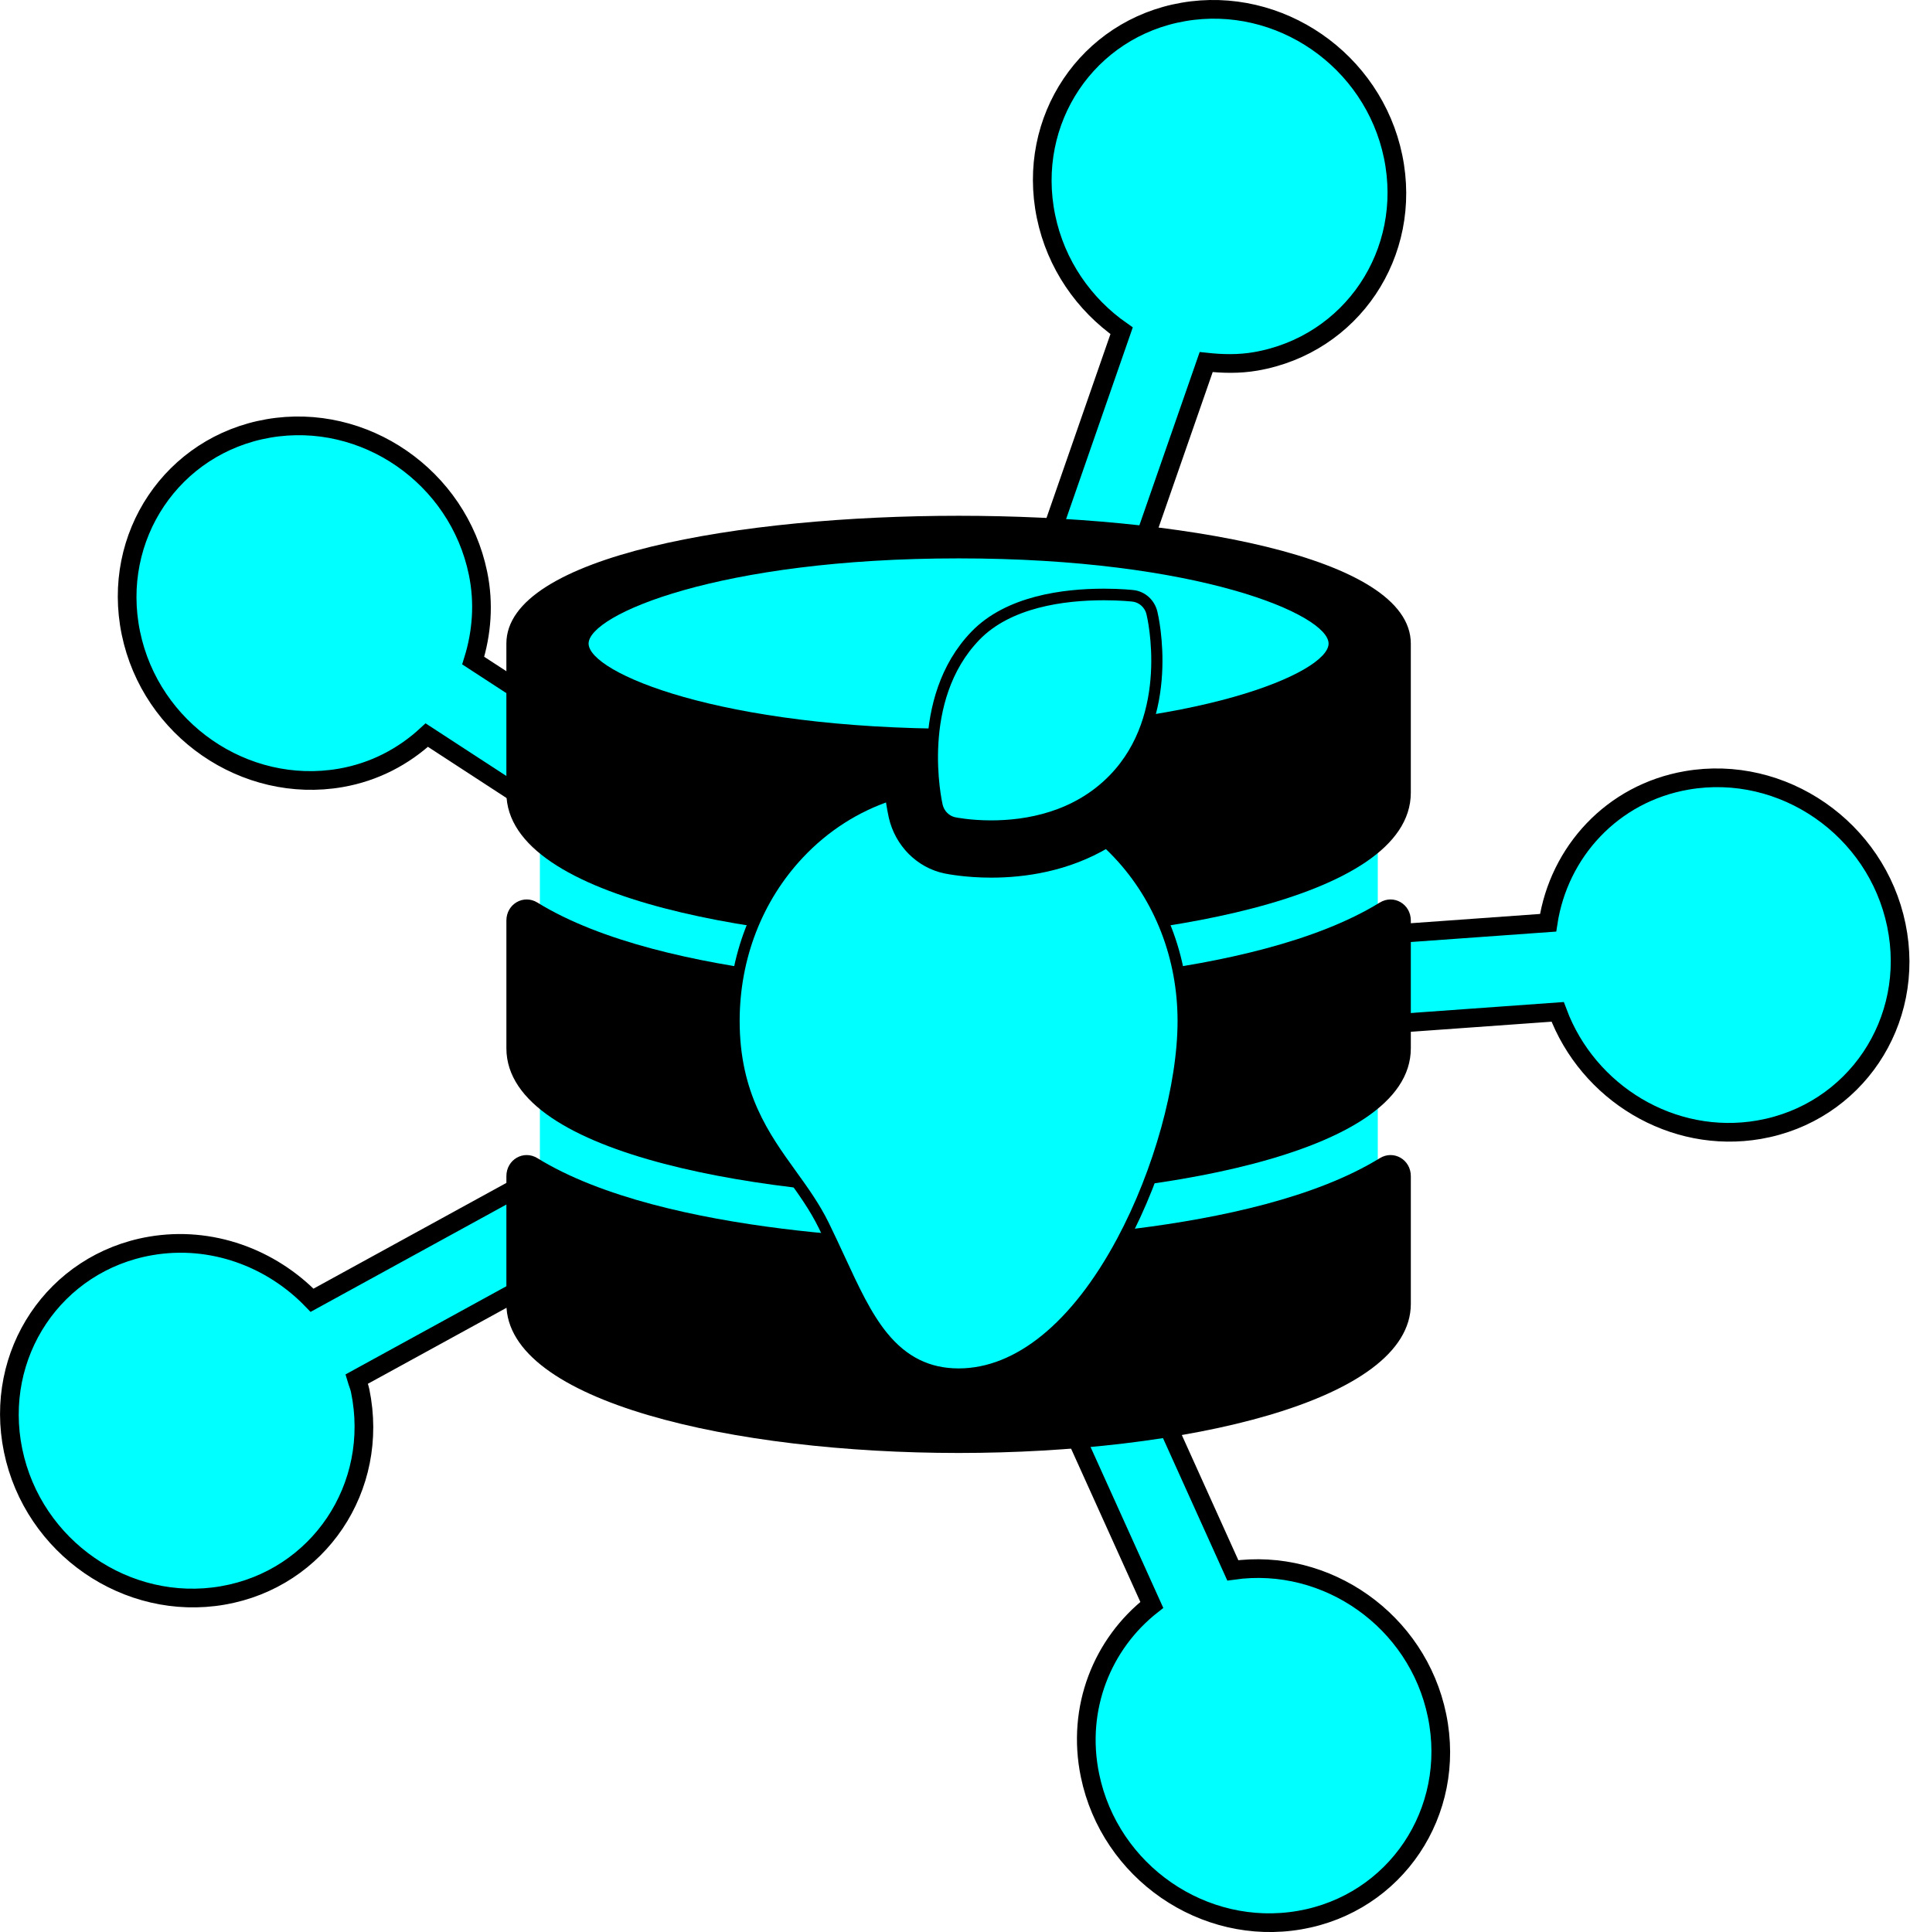
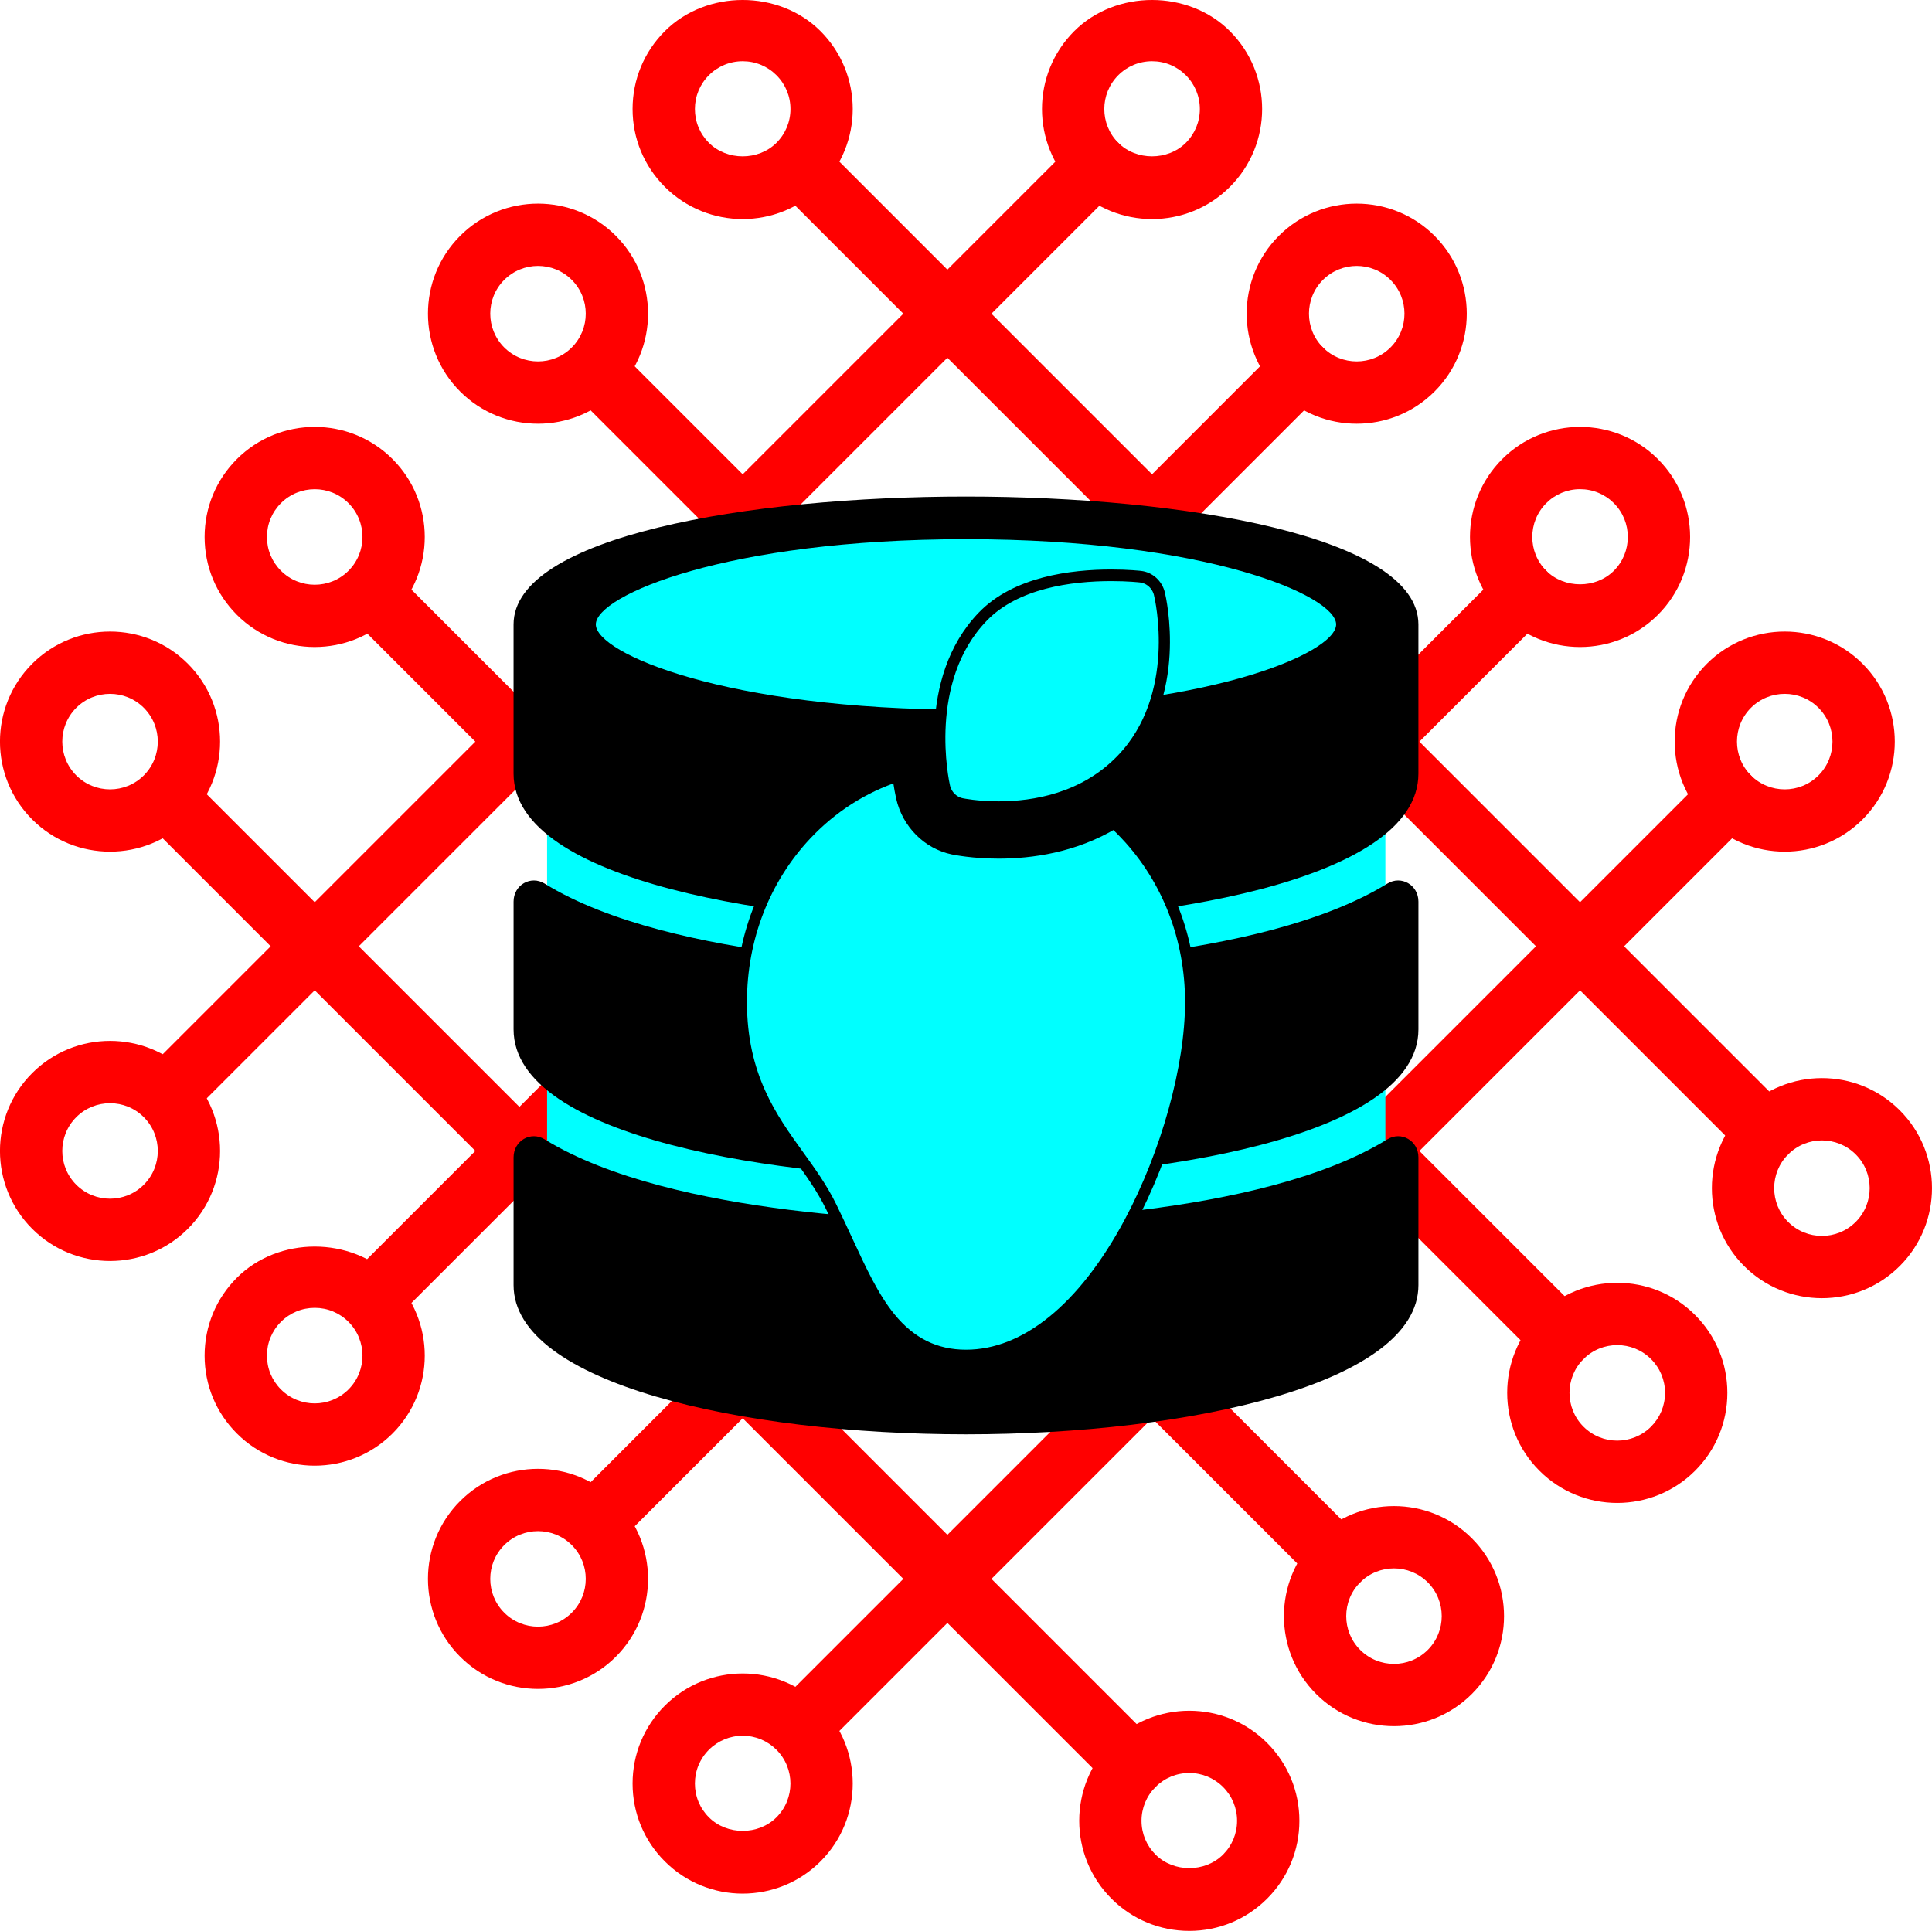
- <svg xmlns="http://www.w3.org/2000/svg" width="104.81" height="106.07" version="1.1" viewBox="0 0 36.969 37.419">
-   <ellipse cx="12.452" cy="24.558" rx="8.267" ry="7.328" fill="none" stroke-width="3.059" />
-   <circle cx="18.259" cy="18.957" r="17.638" fill="none" />
-   <g transform="matrix(.79234 -.13684 .16487 .79818 -4.6754 4.2423)" fill="#0ff" stroke="#000" stroke-width=".447">
-     <g id="Layer_1_110_" fill="#0ff" stroke="#000" stroke-width=".447">
-       <g fill="#0ff" stroke="#000" stroke-width=".447">
-         <path d="m17.567 15.938-2.859-2.702c0.333-0.605 0.539-1.29 0.539-2.029 0-2.342-1.897-4.239-4.24-4.239s-4.243 1.896-4.243 4.239 1.9 4.241 4.243 4.241c0.826 0 1.59-0.246 2.242-0.654l2.855 2.699c0.432-0.571 0.919-1.094 1.463-1.555z" />
-         <path d="m29.66 15.6 3.799-6.393c0.374 0.107 0.762 0.184 1.169 0.184 2.347 0 4.244-1.898 4.244-4.241 0-2.342-1.897-4.239-4.244-4.239-2.343 0-4.239 1.896-4.239 4.239 0 1.163 0.469 2.214 1.227 2.981l-3.787 6.375c0.651 0.295 1.265 0.663 1.831 1.094z" />
-         <path d="m42.762 20.952c-1.824 0-3.369 1.159-3.968 2.775l-5.278-0.521c0 0.04 6e-3 0.078 6e-3 0.117 0 0.688-0.076 1.36-0.213 2.009l5.276 0.521c0.319 2.024 2.062 3.576 4.177 3.576 2.342 0 4.238-1.896 4.238-4.238 0-2.341-1.896-4.239-4.238-4.239z" />
-         <path d="m28.197 37.624-1.18-5.156c-0.666 0.232-1.359 0.398-2.082 0.481l1.182 5.157c-1.355 0.709-2.29 2.11-2.29 3.746 0 2.342 1.896 4.237 4.243 4.237 2.342 0 4.238-1.896 4.238-4.237 3e-3 -2.299-1.829-4.16-4.111-4.228z" />
-         <path d="m14.357 25.37-6.57 2.201c-0.758-1.158-2.063-1.926-3.548-1.926-2.343 0-4.239 1.897-4.239 4.239 0 2.345 1.896 4.242 4.239 4.242 2.341 0 4.242-1.897 4.242-4.242 0-0.098-0.021-0.188-0.029-0.284l6.591-2.207c-0.297-0.641-0.533-1.316-0.686-2.023z" />
-         <circle cx="23.83" cy="23.323" r="7.271" />
-       </g>
-     </g>
+ <svg xmlns="http://www.w3.org/2000/svg" width="106" height="105.95" version="1.1" viewBox="0 0 37.389 37.376">
+   <g transform="matrix(.088354 0 0 .088354 -.0027832 -.010095)" fill="#f00">
+     <path d="m38.547 244.66c-1.746 0-3.492-0.668-4.824-2-2.668-2.668-2.668-6.988 0-9.652l201.6-201.6c2.668-2.664 6.988-2.664 9.656 0 2.664 2.668 2.664 6.988 0 9.652l-201.6 201.6c-1.332 1.332-3.082 2-4.828 2z" />
+     <path d="m82.902 289.98c-1.746 0-3.496-0.668-4.828-2-2.664-2.668-2.664-6.988 0-9.652l202.09-202.09c2.668-2.664 6.988-2.664 9.652 0 2.668 2.668 2.668 6.988 0 9.656l-202.09 202.09c-1.332 1.332-3.078 2-4.824 2z" />
+     <path d="m131.81 338.9c-1.742 0-3.492-0.668-4.824-2.004-2.668-2.664-2.668-6.984 0-9.652l202.09-202.08c2.664-2.664 6.988-2.664 9.652 0 2.668 2.668 2.668 6.988 0 9.652l-202.09 202.08c-1.332 1.336-3.078 2.004-4.828 2.004z" />
+     <path d="m176.66 383.73c-1.746 0-3.496-0.664-4.828-2-2.664-2.664-2.664-6.984 0-9.652l202.09-202.09c2.668-2.664 6.988-2.664 9.652 0 2.668 2.668 2.668 6.988 0 9.652l-202.09 202.09c-1.332 1.336-3.078 2-4.824 2z" />
+     <path d="m386.89 255.02c-1.746 0-3.492-0.668-4.828-2l-210.23-210.23c-2.668-2.664-2.668-6.988 0-9.652 2.664-2.664 6.984-2.664 9.652 0l210.23 210.23c2.664 2.664 2.664 6.984 0 9.652-1.336 1.332-3.082 2-4.828 2z" />
+     <path d="m342.05 299.86c-1.746 0-3.492-0.668-4.824-2l-210.23-210.23c-2.668-2.664-2.668-6.988 0-9.652 2.664-2.668 6.984-2.668 9.652 0l210.23 210.23c2.664 2.664 2.664 6.988 0 9.652-1.336 1.332-3.082 2-4.828 2z" />
+     <path d="m293.14 348.78c-1.746 0-3.492-0.668-4.824-2l-210.23-210.23c-2.668-2.668-2.668-6.988 0-9.652 2.664-2.668 6.988-2.668 9.652 0l210.23 210.23c2.664 2.664 2.664 6.984 0 9.652-1.336 1.332-3.082 2-4.828 2z" />
+     <path d="m248.3 393.61c-1.746 0-3.492-0.668-4.824-2l-209.76-209.76c-2.664-2.664-2.664-6.988 0-9.652 2.668-2.664 6.988-2.664 9.652 0l209.76 209.76c2.664 2.664 2.664 6.984 0 9.652-1.336 1.332-3.078 2-4.828 2z" />
+     <path d="m252.38 48.113c-6.18 0-12.359-2.352-17.062-7.055-9.406-9.402-9.406-24.707 0-34.109 9.102-9.109 25-9.117 34.113 0 9.41 9.406 9.41 24.707 0 34.109-4.699 4.703-10.879 7.055-17.051 7.055zm0-34.578c-2.801 0-5.43 1.09-7.406 3.066-4.082 4.082-4.082 10.723 0 14.805 3.945 3.945 10.84 3.953 14.805 0 1.973-1.977 3.066-4.606 3.066-7.402 0-2.793-1.094-5.426-3.066-7.402-1.98-1.977-4.606-3.066-7.398-3.066z" />
+     <path d="m297.21 92.949c-6.172 0-12.352-2.352-17.055-7.055-9.406-9.402-9.406-24.707 0-34.109 9.402-9.406 24.707-9.406 34.105 0 9.41 9.406 9.41 24.707 0 34.109-4.695 4.703-10.879 7.055-17.051 7.055zm0-34.57c-2.68 0-5.359 1.023-7.402 3.062-4.078 4.078-4.078 10.723 0 14.801 4.082 4.082 10.723 4.082 14.801 0 4.082-4.078 4.082-10.723 0-14.801-2.039-2.043-4.719-3.062-7.398-3.062z" />
+     <path d="m346.13 141.87c-6.176 0-12.355-2.352-17.055-7.055-9.406-9.406-9.406-24.707 0-34.113 9.395-9.398 24.707-9.41 34.113 0 9.406 9.406 9.406 24.711 0 34.113-4.699 4.703-10.879 7.055-17.059 7.055zm0-34.582c-2.797 0-5.422 1.094-7.402 3.066-4.078 4.086-4.078 10.727 0 14.809 3.973 3.965 10.859 3.949 14.809 0 4.078-4.082 4.078-10.723 0-14.809-1.98-1.977-4.606-3.066-7.406-3.066z" />
+     <path d="m390.97 186.7c-6.172 0-12.352-2.352-17.055-7.055-9.406-9.402-9.406-24.707 0-34.109 9.402-9.406 24.707-9.406 34.105 0 9.41 9.406 9.41 24.707 0 34.109-4.699 4.703-10.879 7.055-17.051 7.055zm0-34.57c-2.68 0-5.359 1.02-7.402 3.059-4.078 4.082-4.078 10.723 0 14.805 4.082 4.082 10.723 4.082 14.801 0 4.082-4.082 4.082-10.723 0-14.805-2.039-2.039-4.719-3.059-7.398-3.059z" />
+     <path d="m24.109 276.38c-6.176 0-12.355-2.348-17.055-7.055-9.406-9.402-9.406-24.707 0-34.109 9.402-9.406 24.707-9.406 34.105 0 9.41 9.406 9.41 24.711 0 34.109-4.699 4.707-10.879 7.055-17.051 7.055zm0-34.57c-2.68 0-5.363 1.02-7.402 3.062-4.078 4.078-4.078 10.723 0 14.801 4.082 4.082 10.723 4.082 14.801 0 4.082-4.078 4.082-10.723 0-14.801-2.039-2.043-4.719-3.062-7.398-3.062z" />
+     <path d="m68.949 321.22c-6.176 0-12.355-2.352-17.055-7.055-4.559-4.551-7.066-10.609-7.066-17.055 0-6.441 2.508-12.5 7.066-17.059 9.105-9.105 25-9.109 34.105 4e-3 9.406 9.406 9.406 24.707 0 34.109-4.699 4.703-10.879 7.055-17.051 7.055zm0-34.574c-2.797 0-5.422 1.086-7.402 3.066s-3.066 4.606-3.066 7.398c0 2.797 1.086 5.426 3.066 7.402 4.082 4.086 10.719 4.082 14.801 4e-3 4.082-4.082 4.082-10.723 0-14.805-1.98-1.98-4.606-3.066-7.398-3.066z" />
+     <path d="m117.86 370.13c-6.172 0-12.352-2.352-17.051-7.055-9.406-9.402-9.406-24.707 0-34.109 9.398-9.406 24.707-9.406 34.105 0 9.406 9.402 9.406 24.707 0 34.109-4.699 4.707-10.879 7.055-17.055 7.055zm0-34.57c-2.68 0-5.359 1.023-7.398 3.062-4.082 4.078-4.082 10.723 0 14.801 4.082 4.082 10.719 4.082 14.801 0 4.078-4.078 4.078-10.723 0-14.801-2.039-2.043-4.719-3.062-7.402-3.062z" />
+     <path d="m162.7 414.97c-6.176 0-12.355-2.352-17.055-7.055-4.559-4.551-7.066-10.609-7.066-17.055 0-6.441 2.508-12.5 7.066-17.059 9.402-9.402 24.707-9.406 34.105 0 9.406 9.41 9.406 24.711 0 34.113-4.699 4.703-10.879 7.055-17.051 7.055zm0-34.582c-2.797 0-5.422 1.094-7.402 3.07-1.98 1.977-3.066 4.609-3.066 7.402 0 2.797 1.086 5.422 3.066 7.398 3.961 3.961 10.84 3.957 14.801 4e-3 4.082-4.078 4.082-10.723 0-14.805-1.98-1.977-4.606-3.07-7.398-3.07z" />
+     <path d="m399.12 284.53c-6.172 0-12.352-2.348-17.055-7.051-9.406-9.406-9.406-24.711 0-34.109 9.402-9.41 24.711-9.41 34.109 0 9.406 9.402 9.406 24.707 0 34.109-4.703 4.703-10.883 7.051-17.055 7.051zm0-34.57c-2.68 0-5.359 1.023-7.398 3.062-4.082 4.078-4.082 10.723 0 14.801 4.078 4.082 10.719 4.082 14.797 0 4.082-4.078 4.082-10.723 0-14.801-2.039-2.039-4.719-3.062-7.398-3.062z" />
+     <path d="m354.28 329.38c-6.172 0-12.352-2.352-17.051-7.055-9.41-9.406-9.41-24.711 0-34.113 9.398-9.406 24.707-9.406 34.105 0 4.559 4.555 7.066 10.609 7.066 17.055s-2.508 12.5-7.066 17.062c-4.703 4.699-10.883 7.051-17.055 7.051zm-7.398-16.707c4.078 4.078 10.719 4.078 14.801 0 1.977-1.98 3.066-4.609 3.066-7.406 0-2.797-1.09-5.422-3.066-7.398-4.082-4.086-10.723-4.086-14.801-4e-3 -4.082 4.082-4.082 10.723 0 14.809z" />
+     <path d="m305.37 378.29c-6.172 0-12.352-2.348-17.051-7.051-9.406-9.406-9.406-24.711 0-34.109 9.398-9.41 24.707-9.41 34.105 0 9.406 9.402 9.406 24.707 0 34.109-4.699 4.703-10.879 7.051-17.055 7.051zm0-34.57c-2.68 0-5.359 1.023-7.398 3.062-4.082 4.078-4.082 10.723 0 14.801 4.082 4.082 10.719 4.082 14.801 0 4.078-4.078 4.078-10.723 0-14.801-2.043-2.039-4.723-3.062-7.402-3.062z" />
+     <path d="m260.53 423.14c-6.438 0-12.5-2.512-17.051-7.066-9.41-9.41-9.41-24.711 0-34.109 9.398-9.41 24.707-9.41 34.105 0 4.559 4.551 7.066 10.609 7.066 17.055 0 6.441-2.508 12.5-7.066 17.055-4.555 4.555-10.613 7.066-17.055 7.066zm0-34.59c-2.793 0-5.422 1.09-7.398 3.066-1.973 1.977-3.066 4.606-3.066 7.402 0 2.797 1.094 5.426 3.066 7.402 3.957 3.957 10.84 3.957 14.801 0 1.977-1.98 3.066-4.606 3.066-7.402 0-2.797-1.09-5.422-3.066-7.398-1.98-1.98-4.609-3.07-7.402-3.07z" />
+     <path d="m162.7 48.113c-6.176 0-12.348-2.352-17.055-7.051v-0.004c-4.559-4.555-7.066-10.613-7.066-17.055 0-6.445 2.508-12.5 7.066-17.059 9.105-9.105 25-9.109 34.105 0.004 9.406 9.406 9.406 24.707 0 34.109-4.699 4.703-10.879 7.055-17.051 7.055zm0-34.578c-2.797 0-5.422 1.09-7.402 3.066-1.98 1.98-3.066 4.609-3.066 7.402 0 2.797 1.086 5.422 3.066 7.398v0.004c3.961 3.953 10.84 3.953 14.801 0 1.973-1.977 3.066-4.606 3.066-7.402 0-2.793-1.094-5.426-3.066-7.402-1.98-1.977-4.606-3.066-7.398-3.066z" />
+     <path d="m117.86 92.949c-6.172 0-12.352-2.352-17.051-7.055-9.406-9.402-9.406-24.707 0-34.109 9.398-9.406 24.707-9.406 34.105 0 9.406 9.406 9.406 24.707 0 34.109-4.699 4.703-10.879 7.055-17.055 7.055zm0-34.57c-2.68 0-5.359 1.023-7.398 3.062-4.082 4.078-4.082 10.723 0 14.801 4.082 4.082 10.719 4.082 14.801 0 4.078-4.078 4.078-10.723 0-14.801-2.039-2.043-4.719-3.062-7.402-3.062z" />
+     <path d="m68.949 141.87c-6.176 0-12.348-2.352-17.055-7.051v-4e-3c-4.559-4.559-7.066-10.613-7.066-17.059 0-6.441 2.508-12.5 7.066-17.059 9.402-9.398 24.707-9.402 34.105 4e-3 9.406 9.406 9.406 24.711 0 34.113-4.699 4.703-10.879 7.055-17.051 7.055zm0-34.574c-2.68 0-5.363 1.02-7.402 3.059-1.98 1.98-3.066 4.613-3.066 7.406 0 2.797 1.086 5.422 3.066 7.398v4e-3c4.082 4.082 10.719 4.082 14.801 0 4.082-4.082 4.082-10.723 0-14.809-2.039-2.039-4.719-3.059-7.398-3.059z" />
+     <path d="m24.109 186.7c-6.176 0-12.355-2.352-17.055-7.055-9.406-9.402-9.406-24.707 0-34.109 9.402-9.406 24.707-9.406 34.105 0 9.41 9.406 9.41 24.707 0 34.109-4.699 4.703-10.879 7.055-17.051 7.055zm0-34.57c-2.68 0-5.363 1.02-7.402 3.059-4.078 4.082-4.078 10.723 0 14.805 4.082 4.082 10.723 4.082 14.801 0 4.082-4.082 4.082-10.723 0-14.805-2.039-2.039-4.719-3.059-7.398-3.059z" />
  </g>
-   <g transform="matrix(.98529 0 0 1.0605 .42342 .35184)">
+   <g transform="matrix(.98529 0 0 1.0605 .55836 -.025549)">
    <rect x="10.178" y="14.25" width="16.467" height="7.945" fill="#0ff" />
    <ellipse transform="matrix(.87405 0 0 .87405 2.7277 2.229)" cx="18.056" cy="10.338" rx="9.043" ry="2.143" fill="#0ff" />
    <g transform="matrix(.037872 0 0 .036469 9.5192 9.0879)">
      <path d="m234.67 0c-113.02 0-234.67 20.031-234.67 64v74.667c0 54.781 140.33 74.667 234.67 74.667s234.67-19.885 234.67-74.667v-74.667c-1e-3 -43.969-121.65-64-234.67-64zm0 106.67c-124.23 0-192-28.188-192-42.667s67.771-42.667 192-42.667 192 28.187 192 42.667c0 14.479-67.771 42.667-192 42.667z" />
      <path d="m453.21 321.71c-66.253 39.454-199.01 40.955-218.54 40.955s-152.29-1.502-218.54-40.955c-7.171-4.27-16.122 0.661-16.122 9.006v63.949c0 49.021 118.05 74.667 234.67 74.667s234.67-25.646 234.67-74.667v-63.949c-1e-3 -8.345-8.952-13.276-16.122-9.006z" />
      <path d="m453.21 193.71c-66.253 39.454-199.01 40.955-218.54 40.955s-152.29-1.502-218.54-40.955c-7.171-4.27-16.122 0.661-16.122 9.006v63.949c0 54.781 140.33 74.667 234.67 74.667s234.67-19.885 234.67-74.667v-63.949c-1e-3 -8.345-8.952-13.276-16.122-9.006z" />
    </g>
    <g transform="matrix(.019402 0 0 .018683 11.965 15.225)" fill="#0ff" stroke="#000" stroke-width="14.307">
      <g transform="matrix(1.4887,0,0,1.4887,-49.078,-251.56)" fill="#0ff" stroke="#000" stroke-width="7.615">
        <path d="m387.55 12.169c-1.522-6.081-6.666-10.574-12.896-11.266-0.332-0.038-8.258-0.903-19.774-0.903-27.512 0-65.012 4.698-87.426 27.077-41.959 41.9-26.717 108.88-26.049 111.71 1.35 5.705 5.899 10.101 11.646 11.255 0.427 0.086 10.626 2.1 25.095 2.1 23.995 0 57.967-5.361 83.543-30.904 42.05-41.993 26.542-106.35 25.861-109.06z" stroke="#000" stroke-width="7.61" />
        <path d="m364.77 170.18c-2.586-2.66-5.257-5.209-8-7.651-27.105 15.739-56.4 19.606-78.627 19.606-17.156 0-29.646-2.414-31-2.687-17.188-3.451-30.9-16.704-34.936-33.769-0.403-1.706-1.516-6.756-2.472-14.154-23.495 7.42-44.882 20.53-62.505 38.655-28.385 29.195-44.017 68.22-44.017 109.89 0 48.621 20.642 76.261 38.854 100.65 8.239 11.033 16.023 21.455 22.243 33.703 3.792 7.465 7.281 14.742 10.656 21.78 9.741 20.313 18.153 37.858 29.558 51.325 13.947 16.471 30.787 24.477 51.482 24.477 40.465 0 79.929-30.918 111.12-87.06 25.307-45.548 41.658-102.41 41.658-144.87 1e-3 -41.665-15.631-80.69-44.015-109.89z" />
      </g>
    </g>
  </g>
</svg>
